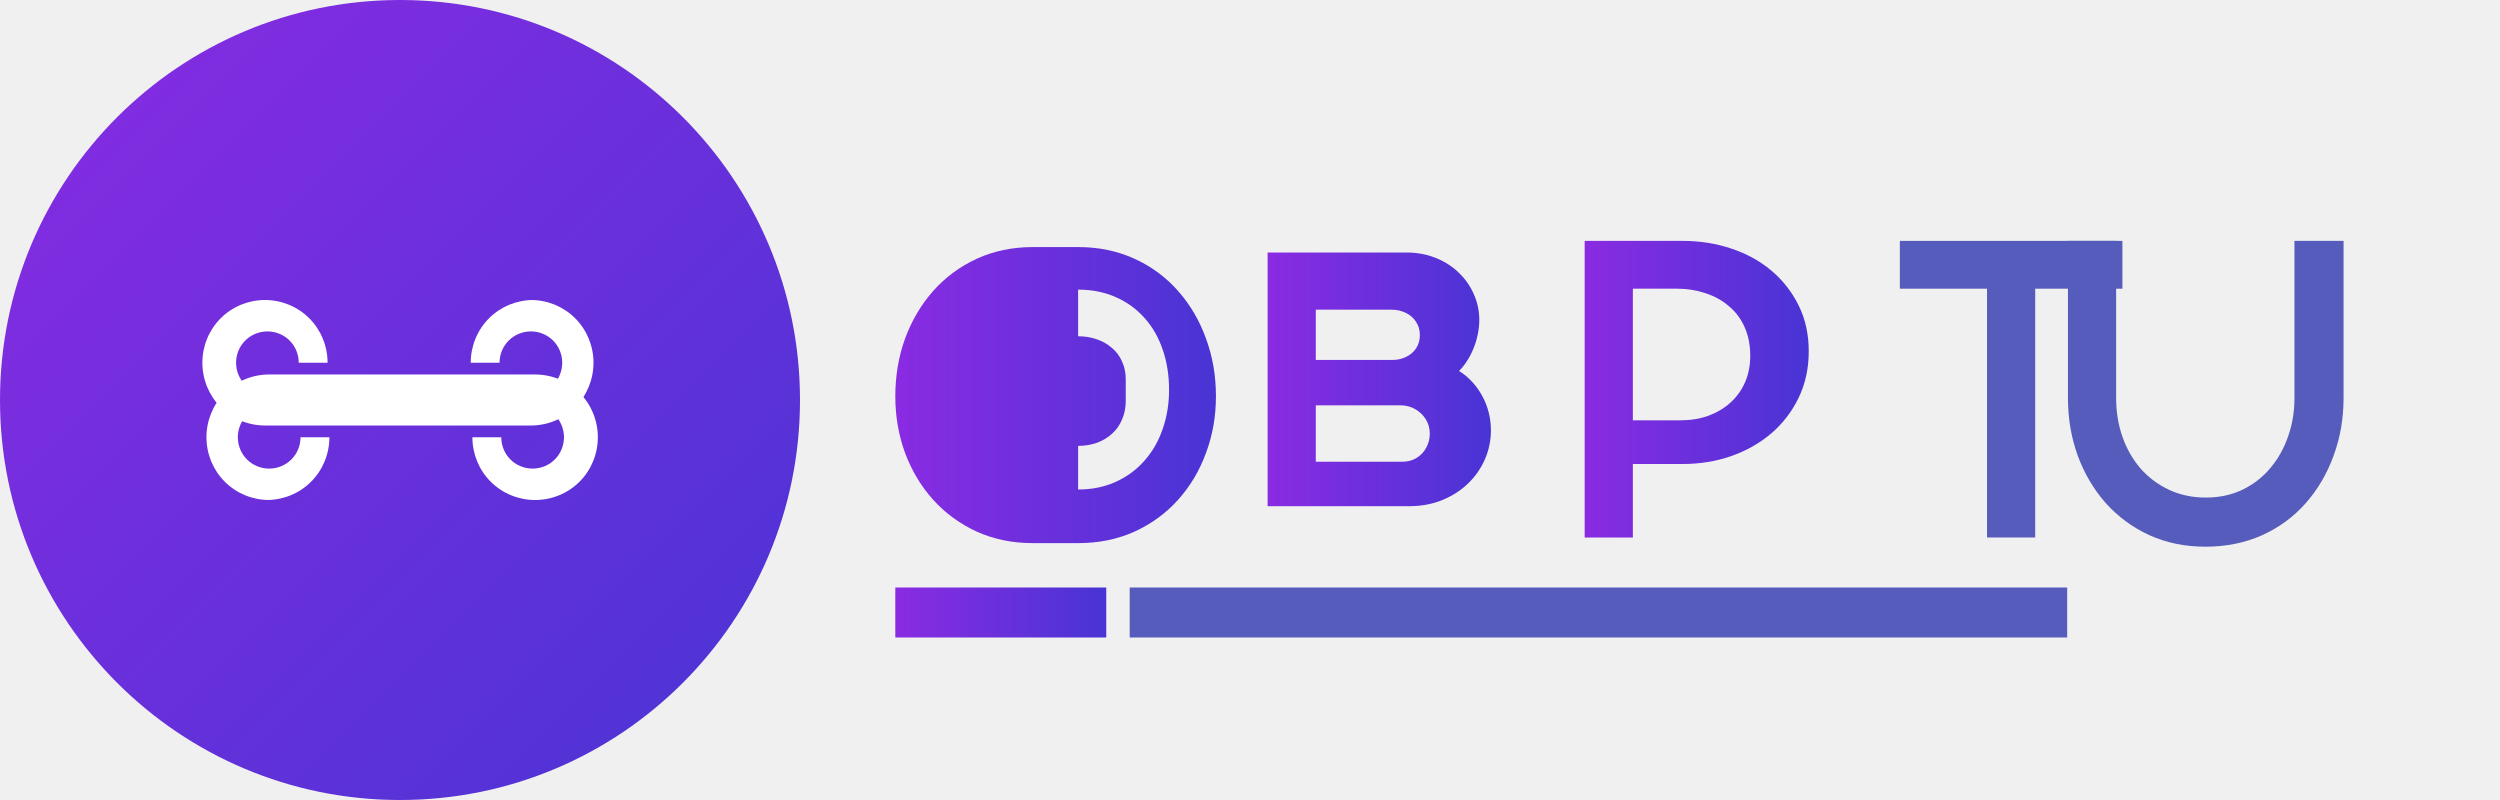
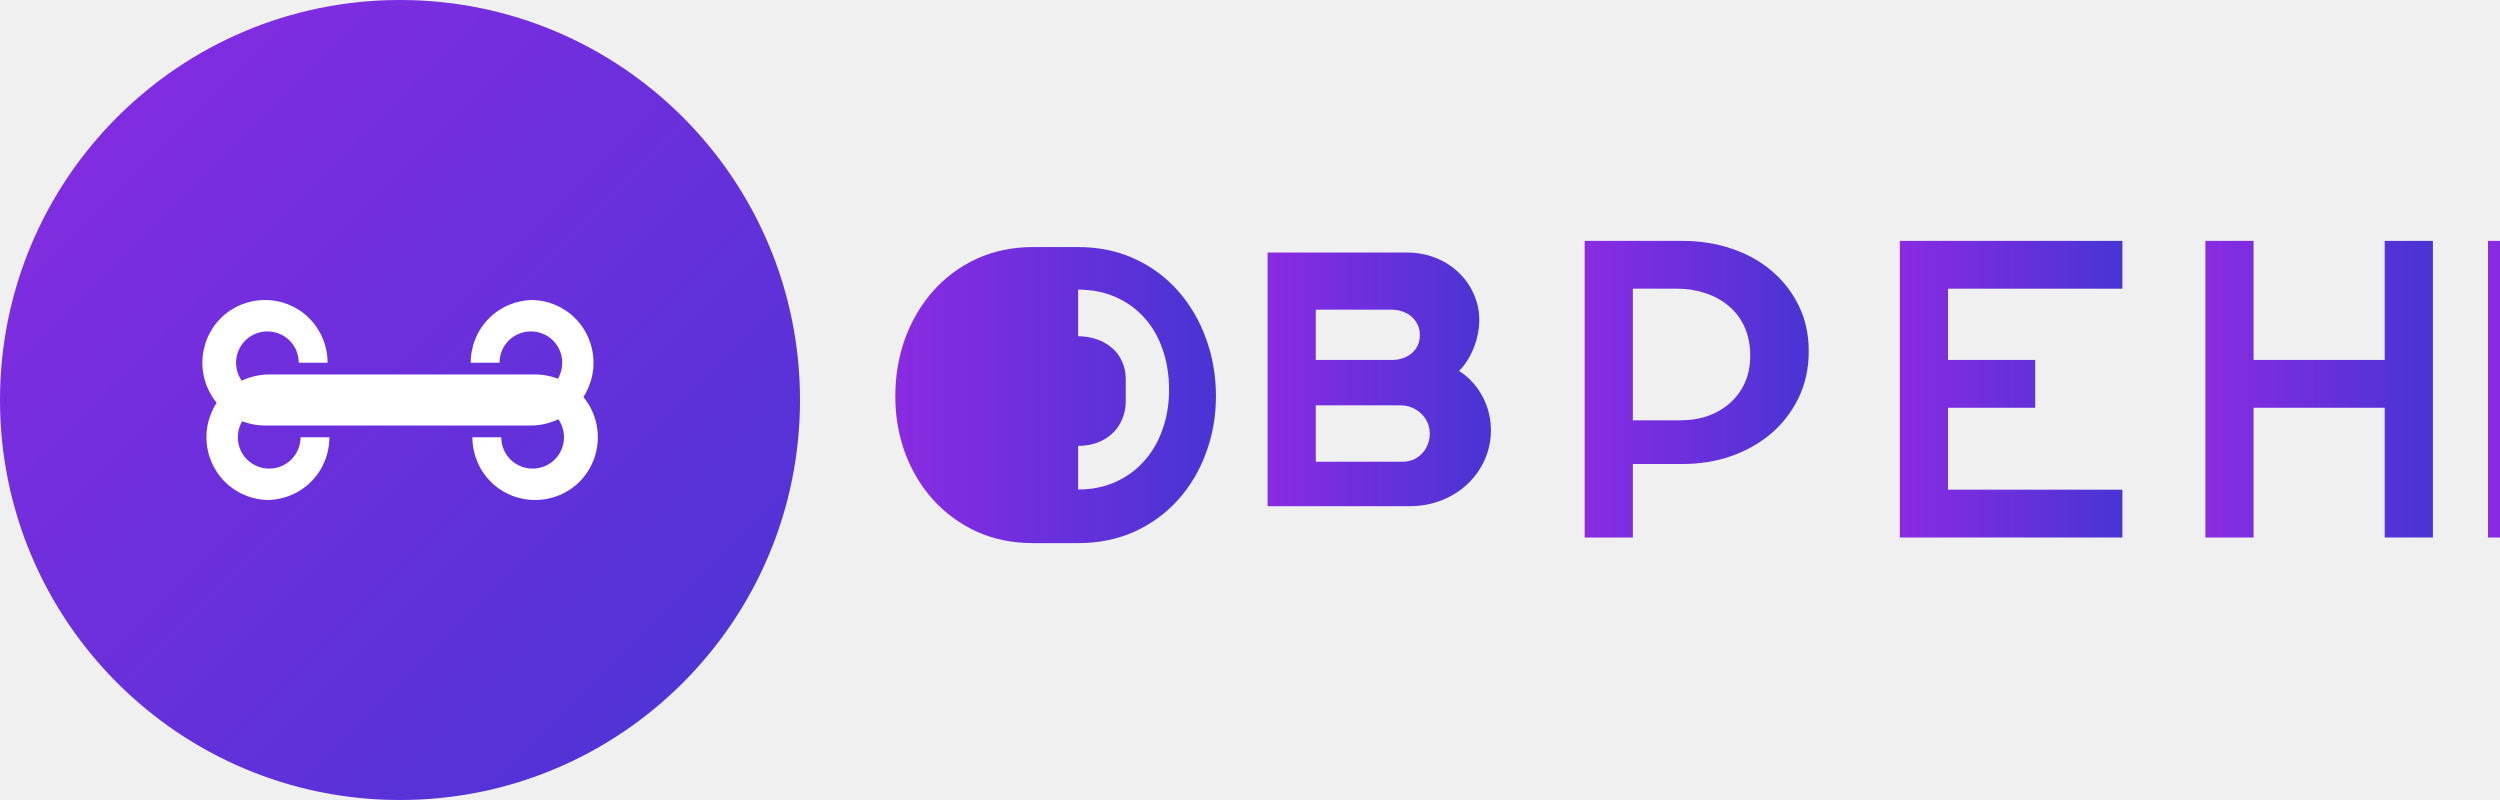
<svg xmlns="http://www.w3.org/2000/svg" width="200" height="64" viewBox="0 0 200 64" fill="none">
  <path d="M32 0C14.327 0 0 14.327 0 32C0 49.673 14.327 64 32 64C49.673 64 64 49.673 64 32C64 14.327 49.673 0 32 0Z" fill="url(#paint0_linear)" />
  <path d="M21.333 40C22.67 40 23.951 39.473 24.888 38.535C25.825 37.598 26.351 36.316 26.351 34.98H24.043C24.043 35.647 23.779 36.288 23.311 36.756C22.842 37.225 22.202 37.488 21.534 37.488C20.867 37.488 20.226 37.225 19.758 36.756C19.289 36.288 19.026 35.647 19.026 34.98C19.026 34.312 19.289 33.672 19.758 33.203C20.226 32.734 20.867 32.471 21.534 32.471H42.609C43.276 32.471 43.917 32.734 44.386 33.203C44.854 33.672 45.118 34.312 45.118 34.98C45.118 35.647 44.854 36.288 44.386 36.756C43.917 37.225 43.276 37.488 42.609 37.488C41.942 37.488 41.301 37.225 40.832 36.756C40.364 36.288 40.101 35.647 40.101 34.98H37.792C37.792 36.316 38.318 37.598 39.255 38.535C40.193 39.473 41.474 40 42.81 40C44.146 40 45.427 39.473 46.364 38.535C47.302 37.598 47.828 36.316 47.828 34.98C47.828 33.643 47.302 32.361 46.364 31.424C45.427 30.486 44.146 29.959 42.81 29.959H21.534C20.198 29.959 18.917 30.486 17.98 31.424C17.043 32.361 16.516 33.643 16.516 34.98C16.516 36.316 17.043 37.598 17.98 38.535C18.917 39.473 20.198 40 21.534 40H21.333Z" fill="white" />
  <path d="M42.667 24C41.333 24 40.056 24.526 39.12 25.465C38.184 26.403 37.658 27.683 37.658 29.02H39.964C39.964 28.353 40.227 27.713 40.695 27.244C41.164 26.776 41.804 26.513 42.471 26.513C43.138 26.513 43.778 26.776 44.247 27.244C44.715 27.713 44.978 28.353 44.978 29.02C44.978 29.687 44.715 30.327 44.247 30.795C43.778 31.264 43.138 31.527 42.471 31.527H21.393C20.726 31.527 20.086 31.264 19.618 30.795C19.149 30.327 18.886 29.687 18.886 29.02C18.886 28.353 19.149 27.713 19.618 27.244C20.086 26.776 20.726 26.513 21.393 26.513C22.06 26.513 22.701 26.776 23.169 27.244C23.637 27.713 23.9 28.353 23.9 29.02H26.206C26.206 27.683 25.68 26.403 24.744 25.465C23.809 24.526 22.531 24 21.198 24C19.864 24 18.587 24.526 17.651 25.465C16.716 26.403 16.19 27.683 16.19 29.02C16.19 30.356 16.716 31.637 17.651 32.575C18.587 33.514 19.864 34.04 21.198 34.04H42.471C43.804 34.04 45.082 33.514 46.018 32.575C46.953 31.637 47.479 30.356 47.479 29.02C47.479 27.683 46.953 26.403 46.018 25.465C45.082 24.526 43.804 24 42.471 24H42.667Z" fill="white" />
  <path d="M82.635 43.45C81.005 43.45 79.51 43.145 78.15 42.535C76.8 41.915 75.635 41.065 74.655 39.985C73.685 38.905 72.935 37.655 72.405 36.235C71.885 34.815 71.625 33.305 71.625 31.705C71.625 30.065 71.885 28.525 72.405 27.085C72.935 25.645 73.685 24.375 74.655 23.275C75.635 22.175 76.8 21.315 78.15 20.695C79.51 20.075 81.005 19.765 82.635 19.765H86.25C87.89 19.765 89.39 20.075 90.75 20.695C92.11 21.315 93.275 22.175 94.245 23.275C95.215 24.375 95.96 25.645 96.48 27.085C97.01 28.525 97.275 30.065 97.275 31.705C97.275 33.305 97.01 34.815 96.48 36.235C95.96 37.655 95.215 38.905 94.245 39.985C93.275 41.065 92.11 41.915 90.75 42.535C89.39 43.145 87.89 43.45 86.25 43.45H82.635ZM86.25 39.16C87.36 39.16 88.365 38.955 89.265 38.545C90.165 38.135 90.93 37.57 91.56 36.85C92.2 36.13 92.685 35.285 93.015 34.315C93.355 33.345 93.525 32.3 93.525 31.18C93.525 30.02 93.355 28.95 93.015 27.97C92.685 26.99 92.2 26.145 91.56 25.435C90.93 24.725 90.165 24.17 89.265 23.77C88.365 23.37 87.36 23.17 86.25 23.17V26.9C86.78 26.9 87.275 26.98 87.735 27.14C88.205 27.3 88.61 27.53 88.95 27.83C89.3 28.12 89.57 28.48 89.76 28.91C89.96 29.34 90.06 29.82 90.06 30.35V32.1C90.06 32.62 89.96 33.11 89.76 33.57C89.57 34.02 89.3 34.4 88.95 34.71C88.61 35.02 88.205 35.26 87.735 35.43C87.275 35.59 86.78 35.67 86.25 35.67V39.16Z" fill="url(#paint1_linear)" />
  <path d="M101.408 43V20.2H112.508C113.358 20.2 114.143 20.345 114.863 20.635C115.583 20.925 116.198 21.32 116.708 21.82C117.228 22.32 117.628 22.895 117.908 23.545C118.198 24.195 118.343 24.875 118.343 25.585C118.343 26.005 118.298 26.41 118.208 26.8C118.128 27.19 118.013 27.56 117.863 27.91C117.723 28.26 117.553 28.585 117.353 28.885C117.163 29.185 116.953 29.45 116.723 29.68C117.103 29.91 117.448 30.195 117.758 30.535C118.078 30.875 118.348 31.25 118.568 31.66C118.798 32.07 118.973 32.51 119.093 32.98C119.213 33.45 119.273 33.93 119.273 34.42C119.273 35.23 119.113 36.005 118.793 36.745C118.473 37.475 118.023 38.12 117.443 38.68C116.863 39.24 116.168 39.685 115.358 40.015C114.558 40.335 113.683 40.495 112.733 40.495H101.408V43ZM105.263 36.94H112.163C112.603 36.94 112.988 36.84 113.318 36.64C113.658 36.43 113.918 36.155 114.098 35.815C114.288 35.465 114.383 35.095 114.383 34.705C114.383 34.275 114.278 33.89 114.068 33.55C113.858 33.21 113.578 32.94 113.228 32.74C112.878 32.53 112.478 32.425 112.028 32.425H105.263V36.94ZM105.263 28.795H111.398C111.788 28.795 112.148 28.715 112.478 28.555C112.818 28.395 113.088 28.165 113.288 27.865C113.488 27.565 113.588 27.215 113.588 26.815C113.588 26.395 113.483 26.035 113.273 25.735C113.073 25.425 112.803 25.19 112.463 25.03C112.123 24.86 111.743 24.775 111.323 24.775H105.263V28.795Z" fill="url(#paint2_linear)" />
  <path d="M126.774 43V19.27H134.574C135.984 19.27 137.294 19.475 138.504 19.885C139.714 20.285 140.779 20.87 141.699 21.64C142.619 22.41 143.349 23.34 143.889 24.43C144.429 25.52 144.699 26.745 144.699 28.105C144.699 29.465 144.429 30.705 143.889 31.825C143.349 32.935 142.619 33.885 141.699 34.675C140.779 35.455 139.709 36.06 138.489 36.49C137.279 36.91 135.984 37.12 134.604 37.12H130.629V43H126.774ZM130.629 33.625H134.409C135.239 33.625 135.989 33.505 136.659 33.265C137.339 33.015 137.929 32.665 138.429 32.215C138.929 31.765 139.319 31.225 139.599 30.595C139.879 29.955 140.019 29.245 140.019 28.465C140.019 27.605 139.869 26.84 139.569 26.17C139.269 25.5 138.849 24.94 138.309 24.49C137.769 24.03 137.144 23.685 136.434 23.455C135.724 23.215 134.969 23.095 134.169 23.095H130.629V33.625Z" fill="url(#paint3_linear)" />
-   <path d="M169.792 23.095H162.817V43H158.962V23.095H151.987V19.27H169.792V23.095Z" fill="#565CBC" />
-   <path d="M187.486 31.84C187.486 33.47 187.221 35.005 186.691 36.445C186.171 37.885 185.426 39.155 184.456 40.255C183.496 41.345 182.331 42.2 180.961 42.82C179.601 43.43 178.091 43.735 176.431 43.735C174.811 43.735 173.321 43.43 171.961 42.82C170.611 42.2 169.446 41.345 168.466 40.255C167.496 39.155 166.746 37.885 166.216 36.445C165.696 35.005 165.436 33.47 165.436 31.84V19.27H169.291V31.84C169.291 32.95 169.461 33.99 169.801 34.96C170.141 35.92 170.626 36.765 171.256 37.495C171.896 38.215 172.656 38.78 173.536 39.19C174.426 39.6 175.401 39.805 176.461 39.805C177.551 39.805 178.531 39.595 179.401 39.175C180.271 38.755 181.011 38.18 181.621 37.45C182.241 36.72 182.716 35.875 183.046 34.915C183.386 33.955 183.556 32.95 183.556 31.9V19.27H187.486V31.84Z" fill="#565CBC" />
-   <path d="M88.5 47H71.625V51H88.5V47Z" fill="url(#paint4_linear)" />
-   <path d="M165.375 47H90.375V51H165.375V47Z" fill="#565CBC" />
+   <path d="M151.987 43V19.27H169.792V23.095H155.842V28.795H162.817V32.62H155.842V39.175H169.792V43H151.987Z" fill="url(#paint4_linear)" />
+   <path d="M176.431 43V19.27H180.286V28.795H190.776V19.27H194.631V43H190.776V32.62H180.286V43H176.431Z" fill="url(#paint5_linear)" />
+   <path d="M199.041 43V19.27H206.841C208.251 19.27 209.561 19.475 210.771 19.885C211.981 20.285 213.046 20.87 213.966 21.64C214.886 22.41 215.616 23.34 216.156 24.43C216.696 25.52 216.966 26.745 216.966 28.105C216.966 29.465 216.696 30.705 216.156 31.825C215.616 32.935 214.886 33.885 213.966 34.675C213.046 35.455 211.976 36.06 210.756 36.49C209.546 36.91 208.251 37.12 206.871 37.12H202.896V43H199.041ZM202.896 33.625H206.676C207.506 33.625 208.256 33.505 208.926 33.265C209.606 33.015 210.196 32.665 210.696 32.215C211.196 31.765 211.586 31.225 211.866 30.595C212.146 29.955 212.286 29.245 212.286 28.465C212.286 27.605 212.136 26.84 211.836 26.17C211.536 25.5 211.116 24.94 210.576 24.49C210.036 24.03 209.411 23.685 208.701 23.455C207.991 23.215 207.236 23.095 206.436 23.095H202.896V33.625Z" fill="url(#paint6_linear)" />
+   <path d="M225.041 43V19.27H236.636C237.486 19.27 238.271 19.415 238.991 19.705C239.711 19.995 240.326 20.39 240.836 20.89C241.356 21.39 241.756 21.965 242.036 22.615C242.326 23.255 242.471 23.92 242.471 24.61C242.471 25.19 242.376 25.75 242.186 26.29C242.006 26.83 241.736 27.315 241.376 27.745C241.026 28.175 240.601 28.53 240.101 28.81C239.611 29.09 239.066 29.26 238.466 29.32C239.156 29.38 239.776 29.57 240.326 29.89C240.886 30.21 241.366 30.615 241.766 31.105C242.166 31.595 242.466 32.14 242.666 32.74C242.876 33.34 242.981 33.96 242.981 34.6C242.981 35.41 242.821 36.185 242.501 36.925C242.181 37.655 241.726 38.3 241.136 38.86C240.556 39.42 239.851 39.865 239.021 40.195C238.201 40.525 237.291 40.69 236.291 40.69H225.041V43ZM228.896 29.485H235.501C236.151 29.485 236.711 29.39 237.181 29.2C237.661 29.01 238.051 28.755 238.351 28.435C238.651 28.105 238.881 27.73 239.041 27.31C239.201 26.88 239.281 26.425 239.281 25.945C239.281 25.485 239.201 25.045 239.041 24.625C238.881 24.195 238.651 23.825 238.351 23.515C238.051 23.195 237.661 22.945 237.181 22.765C236.711 22.585 236.151 22.495 235.501 22.495H228.896V29.485ZM228.896 38.995H236.051C236.681 38.995 237.226 38.905 237.686 38.725C238.156 38.545 238.546 38.295 238.856 37.975C239.166 37.655 239.396 37.28 239.546 36.85C239.706 36.42 239.786 35.965 239.786 35.485C239.786 35.005 239.706 34.55 239.546 34.12C239.386 33.69 239.151 33.315 238.841 32.995C238.531 32.675 238.146 32.425 237.686 32.245C237.226 32.065 236.691 31.975 236.081 31.975H228.896V38.995Z" fill="url(#paint7_linear)" />
+   <path d="M249.041 43V19.27H252.446L266.581 36.1V19.27H270.436V43H267.061L252.896 26.17V43H249.041Z" fill="url(#paint8_linear)" />
  <defs>
    <linearGradient id="paint0_linear" x1="0" y1="0" x2="64" y2="64" gradientUnits="userSpaceOnUse">
      <stop stop-color="#8A2BE2" />
      <stop offset="1" stop-color="#4834d4" />
    </linearGradient>
    <linearGradient id="paint1_linear" x1="71.625" y1="31.608" x2="97.275" y2="31.608" gradientUnits="userSpaceOnUse">
      <stop stop-color="#8A2BE2" />
      <stop offset="1" stop-color="#4834d4" />
    </linearGradient>
    <linearGradient id="paint2_linear" x1="101.408" y1="31.6" x2="119.273" y2="31.6" gradientUnits="userSpaceOnUse">
      <stop stop-color="#8A2BE2" />
      <stop offset="1" stop-color="#4834d4" />
    </linearGradient>
    <linearGradient id="paint3_linear" x1="126.774" y1="31.135" x2="144.699" y2="31.135" gradientUnits="userSpaceOnUse">
      <stop stop-color="#8A2BE2" />
      <stop offset="1" stop-color="#4834d4" />
    </linearGradient>
-     <linearGradient id="paint4_linear" x1="71.625" y1="49" x2="88.5" y2="49" gradientUnits="userSpaceOnUse">
+     <linearGradient id="paint4_linear" x1="151.987" y1="31.135" x2="169.792" y2="31.135" gradientUnits="userSpaceOnUse">
+       <stop stop-color="#8A2BE2" />
+       <stop offset="1" stop-color="#4834d4" />
+     </linearGradient>
+     <linearGradient id="paint5_linear" x1="176.431" y1="31.135" x2="194.631" y2="31.135" gradientUnits="userSpaceOnUse">
+       <stop stop-color="#8A2BE2" />
+       <stop offset="1" stop-color="#4834d4" />
+     </linearGradient>
+     <linearGradient id="paint6_linear" x1="199.041" y1="31.135" x2="216.966" y2="31.135" gradientUnits="userSpaceOnUse">
+       <stop stop-color="#8A2BE2" />
+       <stop offset="1" stop-color="#4834d4" />
+     </linearGradient>
+     <linearGradient id="paint7_linear" x1="225.041" y1="31.135" x2="242.981" y2="31.135" gradientUnits="userSpaceOnUse">
+       <stop stop-color="#8A2BE2" />
+       <stop offset="1" stop-color="#4834d4" />
+     </linearGradient>
+     <linearGradient id="paint8_linear" x1="249.041" y1="31.135" x2="270.436" y2="31.135" gradientUnits="userSpaceOnUse">
      <stop stop-color="#8A2BE2" />
      <stop offset="1" stop-color="#4834d4" />
    </linearGradient>
  </defs>
</svg>
